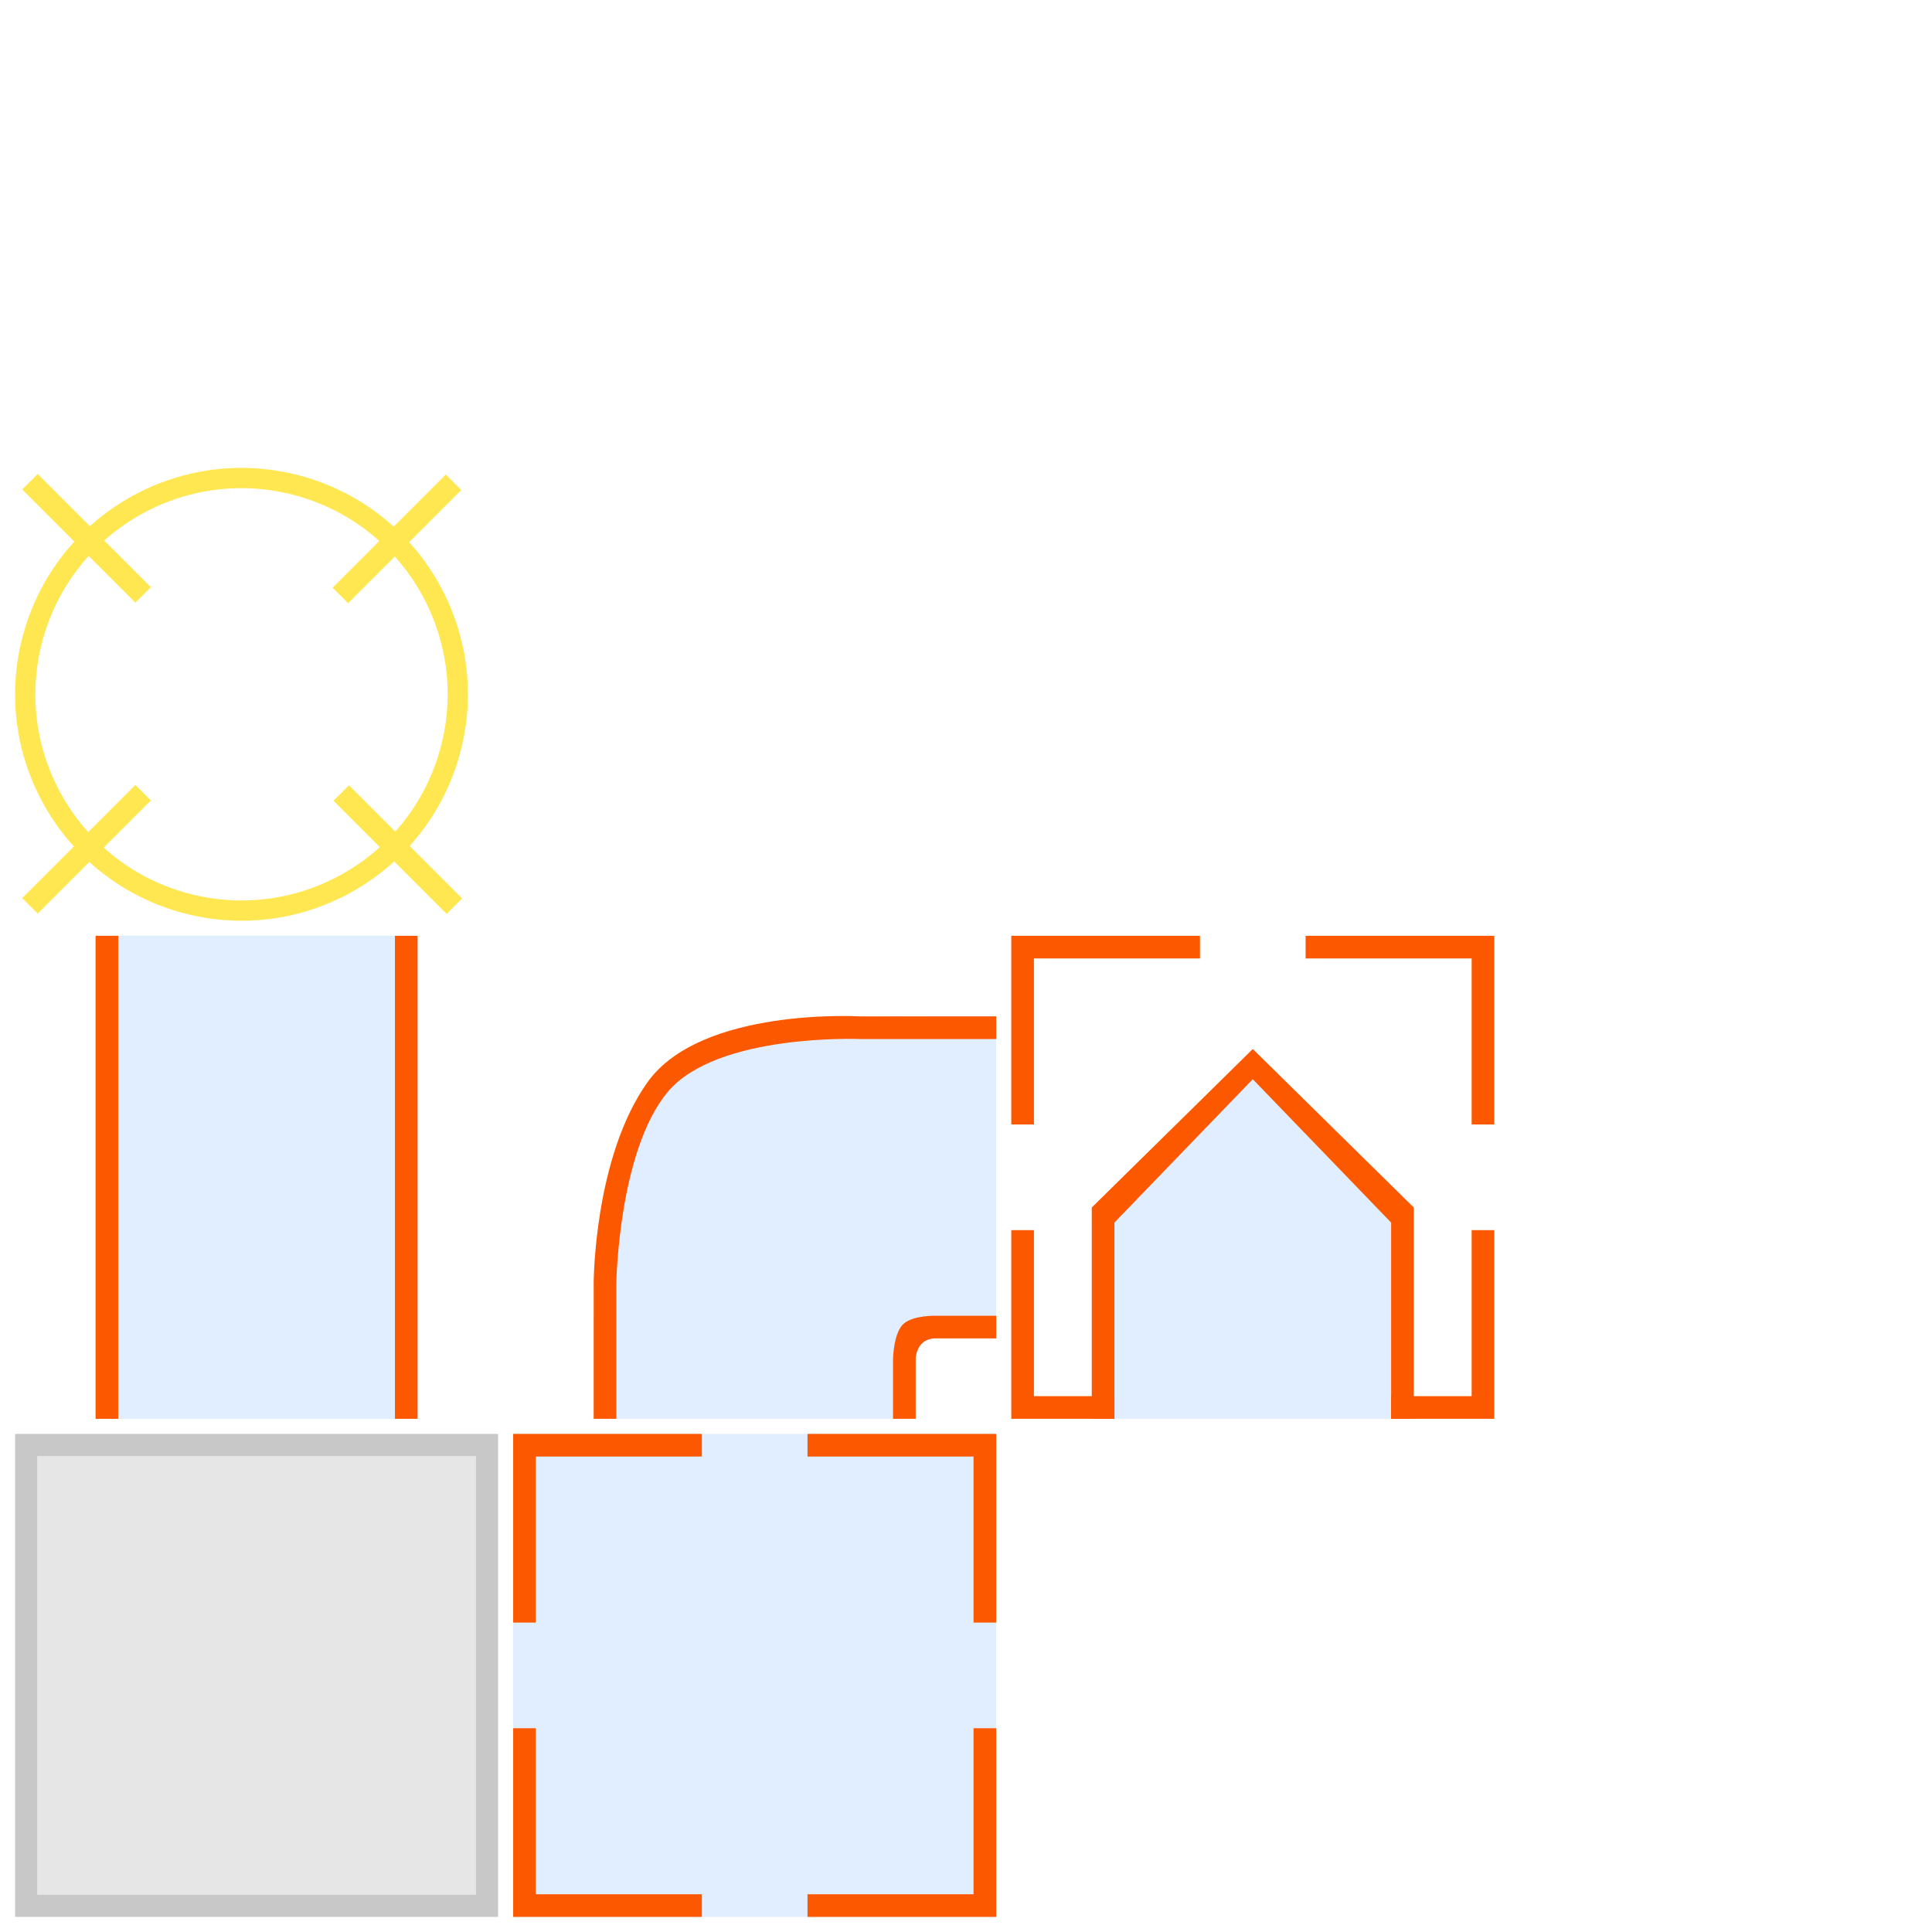
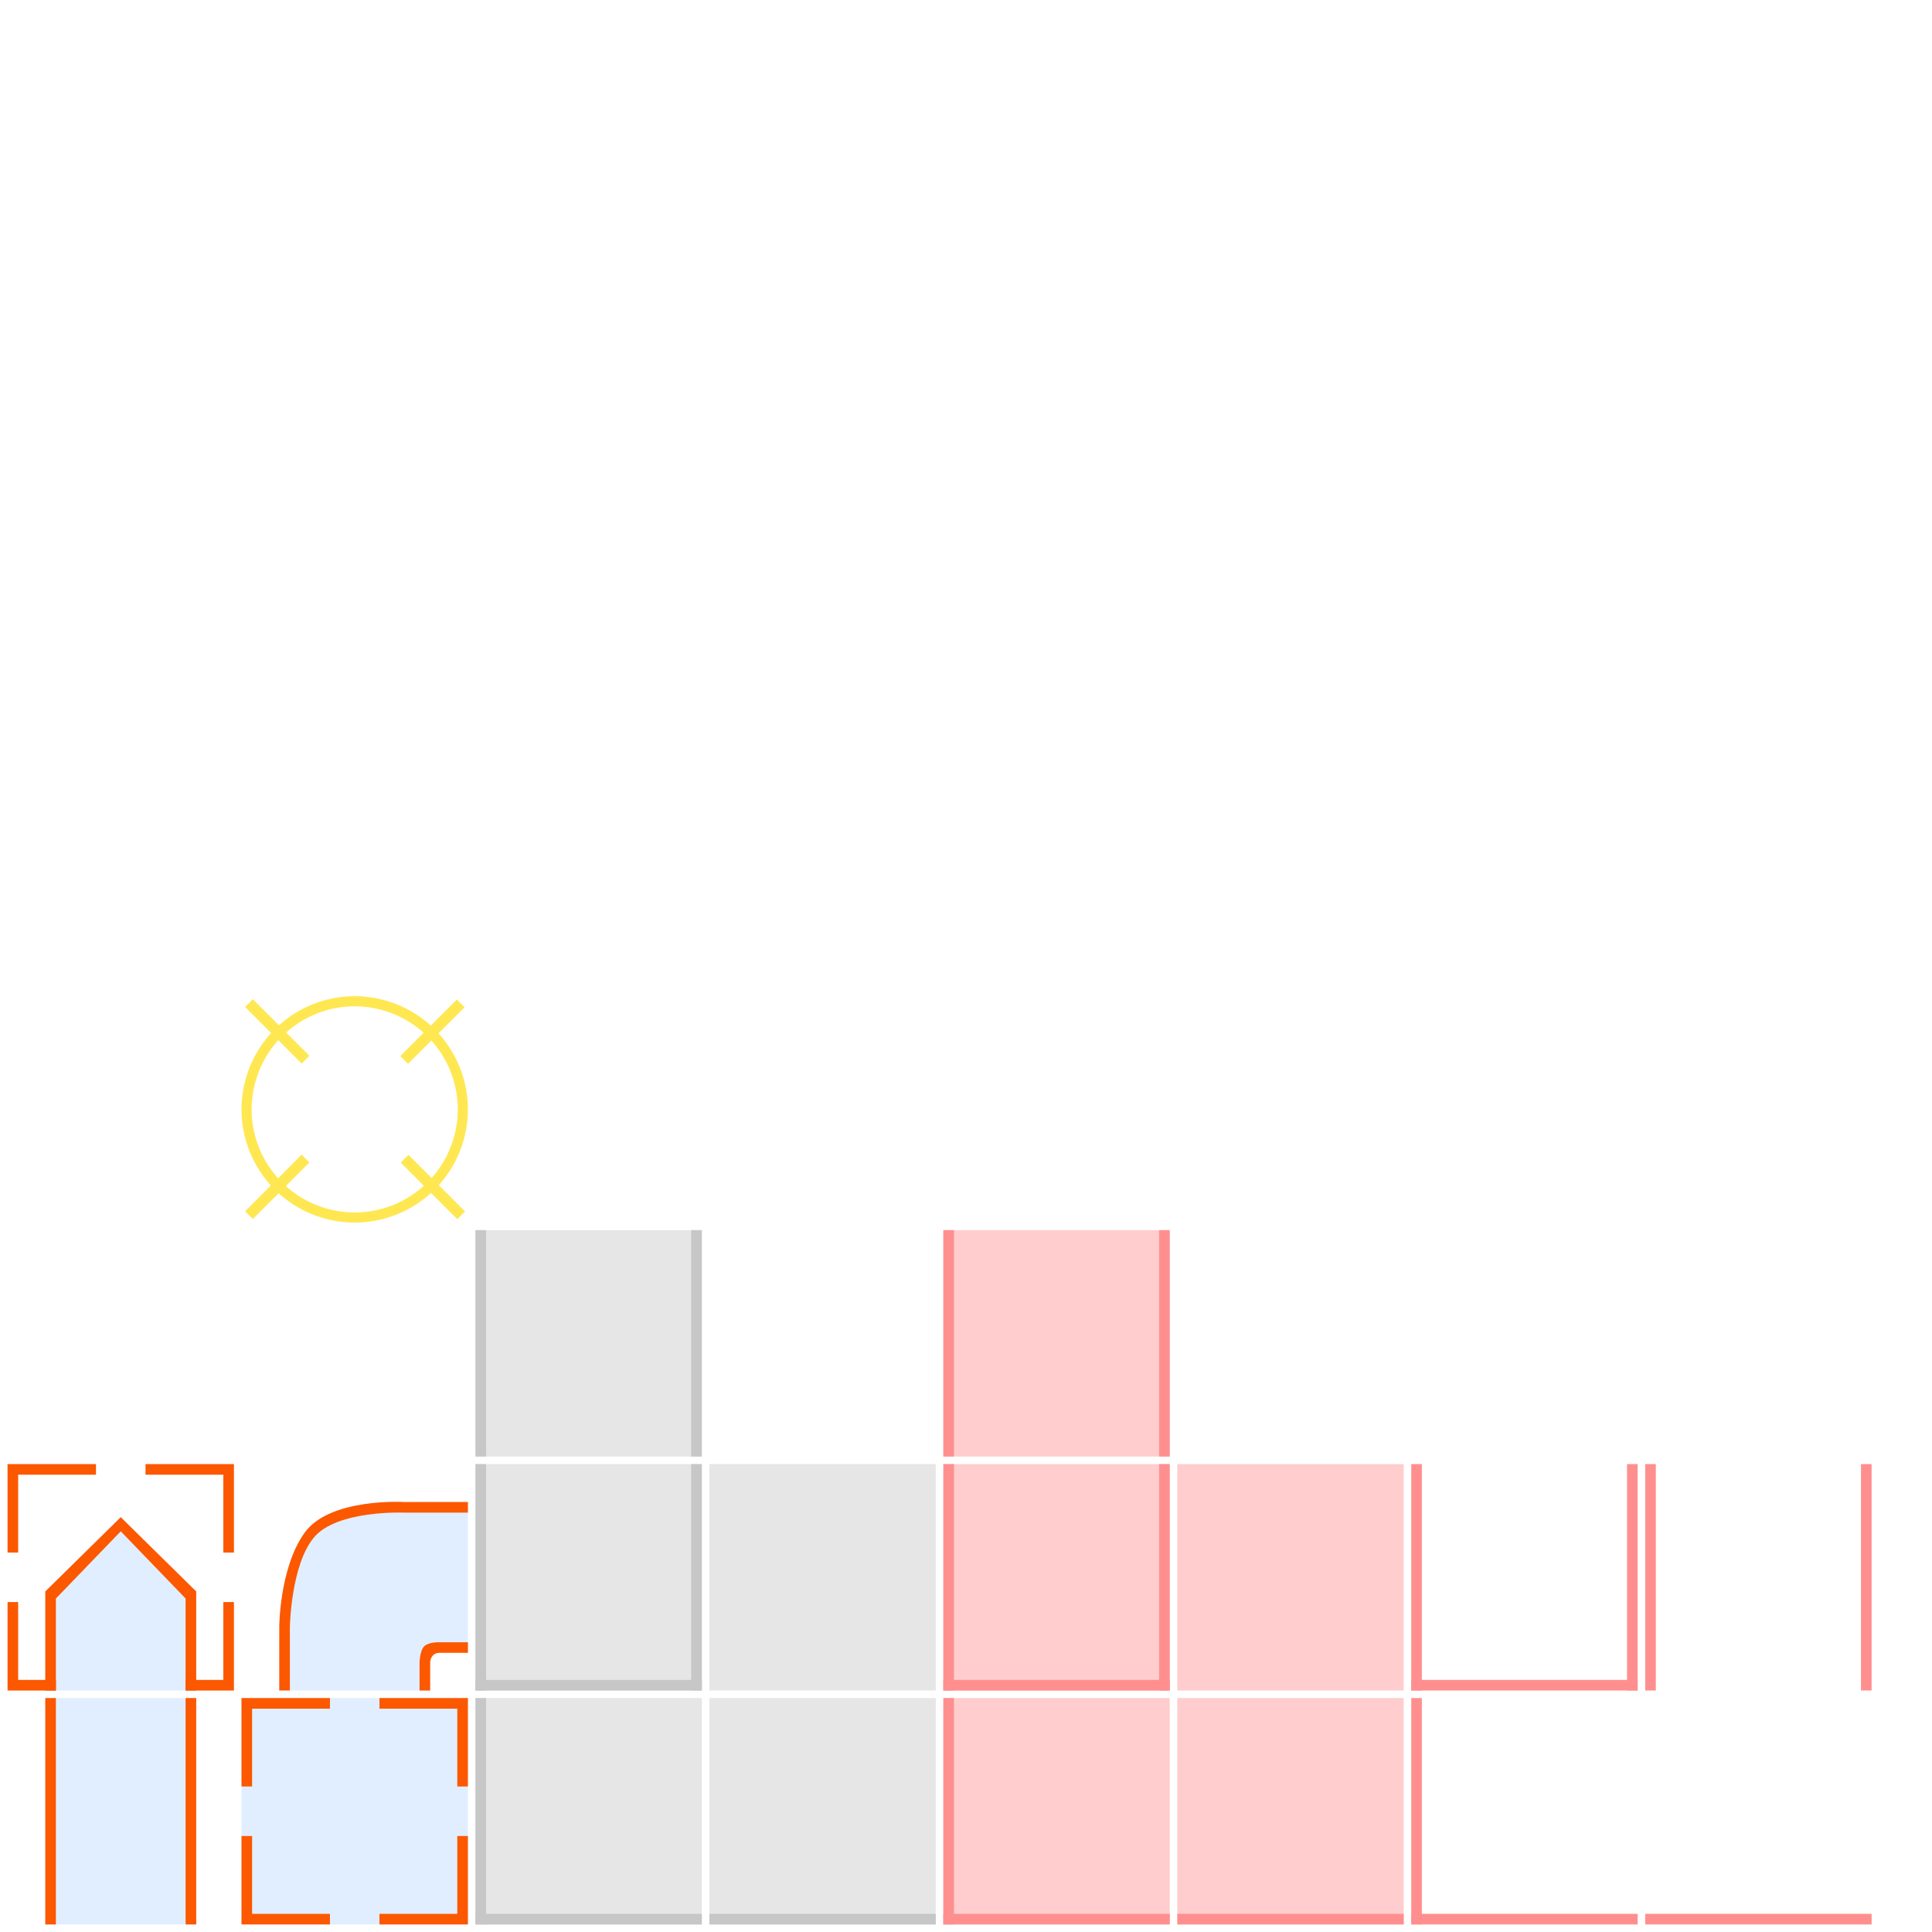
- <svg xmlns="http://www.w3.org/2000/svg" width="256" height="256" viewBox="0 0 256 256" id="svg2" version="1.1">
+ <svg xmlns="http://www.w3.org/2000/svg" width="512" height="512" viewBox="0 0 512 512" id="svg2" version="1.1">
  <defs id="defs4" />
-   <g id="layer2">
-     <rect style="fill:#4997ff;fill-opacity:0.161;fill-rule:evenodd;stroke:none;stroke-width:3.1;stroke-linecap:butt;stroke-linejoin:round;stroke-miterlimit:4;stroke-dasharray:none;stroke-dashoffset:0;stroke-opacity:1" id="rect4188-8" width="64" height="64" x="68" y="190" />
+   <g id="layer2" transform="translate(0,256)">
+     <rect style="fill:#4997ff;fill-opacity:0.161;fill-rule:evenodd;stroke:none;stroke-width:3.1;stroke-linecap:butt;stroke-linejoin:round;stroke-miterlimit:4;stroke-dasharray:none;stroke-dashoffset:0;stroke-opacity:1" id="rect4188-8" width="60" height="60" x="64" y="194" />
  </g>
-   <g id="layer1" transform="translate(0,-796.3622)">
-     <rect style="fill:#969696;fill-opacity:0.235;fill-rule:evenodd;stroke:#c8c8c8;stroke-width:2.931;stroke-linecap:butt;stroke-linejoin:miter;stroke-miterlimit:4;stroke-dasharray:none;stroke-dashoffset:0;stroke-opacity:1" id="rect3336" width="61.069" height="61.069" x="3.465" y="987.828" />
-     <g transform="matrix(0.5,0,0,0.5,68,424.1811)" id="layer1-4">
+   <g id="layer1" transform="translate(0,-540.3622)">
+     <g transform="matrix(0.46875,0,0,0.46875,64,463.3174)" id="layer1-4">
      <path id="path4145" d="m 0,1174.362 6,0 0,-44 44,0 0,-6 -50,0 z" style="fill:#fc5800;fill-opacity:1;fill-rule:evenodd;stroke:none;stroke-width:1px;stroke-linecap:butt;stroke-linejoin:miter;stroke-opacity:1" />
      <path id="path4145-2" d="m 128,1202.362 -6,0 0,44 -44,0 0,6 50,0 z" style="fill:#fc5800;fill-opacity:1;fill-rule:evenodd;stroke:none;stroke-width:1px;stroke-linecap:butt;stroke-linejoin:miter;stroke-opacity:1" />
      <path id="path4145-6" d="m 78,1124.362 0,6 44,0 0,44 6,0 0,-50 z" style="fill:#fc5800;fill-opacity:1;fill-rule:evenodd;stroke:none;stroke-width:1px;stroke-linecap:butt;stroke-linejoin:miter;stroke-opacity:1" />
      <path id="path4145-2-0" d="m 50,1252.362 0,-6 -44,0 0,-44 -6,0 0,50 z" style="fill:#fc5800;fill-opacity:1;fill-rule:evenodd;stroke:none;stroke-width:1px;stroke-linecap:butt;stroke-linejoin:miter;stroke-opacity:1" />
    </g>
-     <path style="fill:#4997ff;fill-opacity:0.161;fill-rule:evenodd;stroke:none;stroke-width:1px;stroke-linecap:butt;stroke-linejoin:miter;stroke-opacity:1" d="m 12.666,920.362 0,64 42.667,0 0,-64 z" id="path4181" />
-     <path style="fill:#fc5800;fill-opacity:1;fill-rule:evenodd;stroke:none;stroke-width:1px;stroke-linecap:butt;stroke-linejoin:miter;stroke-opacity:1" d="m 12.666,920.362 0,64 3,0 0,-64 z" id="path4181-0" />
-     <path style="fill:#fc5800;fill-opacity:1;fill-rule:evenodd;stroke:none;stroke-width:1px;stroke-linecap:butt;stroke-linejoin:miter;stroke-opacity:1" d="m 52.333,920.362 0,64 3,0 0,-64 z" id="path4181-0-5" />
-     <path style="fill:#4997ff;fill-opacity:0.161;fill-rule:evenodd;stroke:none;stroke-width:1px;stroke-linecap:butt;stroke-linejoin:miter;stroke-opacity:1" d="m 123.998,931.04 c 0,0 -27.962,-1.031 -36.916,7.801 -9.074,8.951 -8.416,37.301 -8.416,37.301 l 0,8.219 42.666,0 c 0.01,-2.91 -0.969,-7.871 0.526,-10.134 2.635,-1.795 6.87,-0.52 10.14,-0.52 l 0,-42.668 z" id="path4181-5" />
-     <path id="path4181-0-53-9" style="fill:#fc5800;fill-opacity:1;fill-rule:evenodd;stroke:none;stroke-width:1px;stroke-linecap:butt;stroke-linejoin:miter;stroke-opacity:1" d="m 132,931.041 0,3 -18,0 c 0,0 -19.025,-0.798 -25.542,7.035 -6.517,7.833 -6.792,25.285 -6.792,25.285 l 0,18 -3,0 0,-18 c 0,0 0.021,-16.669 7.156,-26.629 C 92.958,929.773 114,931.041 114,931.041 Z" />
-     <path style="fill:#fc5800;fill-opacity:1;fill-rule:evenodd;stroke:none;stroke-width:1px;stroke-linecap:butt;stroke-linejoin:miter;stroke-opacity:1" d="m 121.334,984.362 -3,0 -0.001,-8 c 0,0 0.076,-3.447 1.405,-4.6 C 121.067,970.61 124,970.708 124,970.708 l 8,0 0,3 -8,0 c 0,0 -1.092,-0.087 -1.864,0.702 -0.772,0.789 -0.802,1.952 -0.802,1.952 z" id="path4323" />
-     <path style="fill:#4997ff;fill-opacity:0.161;fill-rule:evenodd;stroke:none;stroke-width:1px;stroke-linecap:butt;stroke-linejoin:miter;stroke-opacity:1" d="m 144.666,958.362 0,26 42.667,0 0,-26 -21.51,-20.329 z" id="path4181-01" />
-     <path id="path4181-0-5-5" style="fill:#fc5800;fill-opacity:1;fill-rule:evenodd;stroke:none;stroke-width:1px;stroke-linecap:butt;stroke-linejoin:miter;stroke-opacity:1" d="m 187.333,956.362 0,28 -3,0 1.5e-4,-26 -18.333,-19 -18.334,19 0,26 -3,0 0,-28 21.334,-21 z" />
-     <path id="path4145-29" d="m 134,945.362 3,0 0,-22 22,0 0,-3 -25,0 z" style="fill:#fc5800;fill-opacity:1;fill-rule:evenodd;stroke:none;stroke-width:1px;stroke-linecap:butt;stroke-linejoin:miter;stroke-opacity:1" />
-     <path id="path4145-2-06" d="m 198,959.362 -3,0 0,22 -10.667,0 0,3 13.667,0 z" style="fill:#fc5800;fill-opacity:1;fill-rule:evenodd;stroke:none;stroke-width:1px;stroke-linecap:butt;stroke-linejoin:miter;stroke-opacity:1" />
-     <path id="path4145-6-1" d="m 173,920.362 0,3 22,0 0,22 3,0 0,-25 z" style="fill:#fc5800;fill-opacity:1;fill-rule:evenodd;stroke:none;stroke-width:1px;stroke-linecap:butt;stroke-linejoin:miter;stroke-opacity:1" />
-     <path id="path4145-2-0-5" d="m 147.666,984.362 0,-3 -10.666,0 0,-22 -3,0 0,25 z" style="fill:#fc5800;fill-opacity:1;fill-rule:evenodd;stroke:none;stroke-width:1px;stroke-linecap:butt;stroke-linejoin:miter;stroke-opacity:1" />
-     <circle style="fill:none;fill-opacity:0.588;fill-rule:evenodd;stroke:#ffe751;stroke-width:2.686;stroke-linecap:butt;stroke-linejoin:round;stroke-miterlimit:4;stroke-dasharray:none;stroke-dashoffset:0;stroke-opacity:1" id="path4151" cx="260.835" cy="849.81" r="28.652" transform="matrix(0.9659258,0.258819,-0.258819,0.9659258,0,0)" />
-     <path style="fill:none;fill-opacity:1;fill-rule:evenodd;stroke:#ffe751;stroke-width:2.906;stroke-linecap:butt;stroke-linejoin:miter;stroke-miterlimit:4;stroke-dasharray:none;stroke-opacity:1" d="M 3.97,916.392 18.967,901.395" id="path4153" />
-     <path style="fill:none;fill-opacity:1;fill-rule:evenodd;stroke:#ffe751;stroke-width:2.906;stroke-linecap:butt;stroke-linejoin:miter;stroke-miterlimit:4;stroke-dasharray:none;stroke-opacity:1" d="m 3.97,860.195 14.997,14.998" id="path4153-7" />
-     <path style="fill:none;fill-opacity:1;fill-rule:evenodd;stroke:#ffe751;stroke-width:2.906;stroke-linecap:butt;stroke-linejoin:miter;stroke-miterlimit:4;stroke-dasharray:none;stroke-opacity:1" d="M 60.096,860.266 45.098,875.264" id="path4153-1" />
-     <path style="fill:none;fill-opacity:1;fill-rule:evenodd;stroke:#ffe751;stroke-width:2.906;stroke-linecap:butt;stroke-linejoin:miter;stroke-miterlimit:4;stroke-dasharray:none;stroke-opacity:1" d="M 60.213,916.438 45.215,901.441" id="path4153-7-1" />
+     <path style="fill:#4997ff;fill-opacity:0.161;fill-rule:evenodd;stroke:none;stroke-width:1px;stroke-linecap:butt;stroke-linejoin:miter;stroke-opacity:1" d="m 12,990.362 0,60 40,0 0,-60 z" id="path4181" />
+     <path style="fill:#fc5800;fill-opacity:1;fill-rule:evenodd;stroke:none;stroke-width:1px;stroke-linecap:butt;stroke-linejoin:miter;stroke-opacity:1" d="m 12,990.362 0,60 2.812,0 0,-60 z" id="path4181-0" />
+     <path style="fill:#fc5800;fill-opacity:1;fill-rule:evenodd;stroke:none;stroke-width:1px;stroke-linecap:butt;stroke-linejoin:miter;stroke-opacity:1" d="m 49.188,990.362 0,60 2.812,0 0,-60 z" id="path4181-0-5" />
+     <path style="fill:#4997ff;fill-opacity:0.161;fill-rule:evenodd;stroke:none;stroke-width:1px;stroke-linecap:butt;stroke-linejoin:miter;stroke-opacity:1" d="m 116.5,938.41 c 0,0 -26.209,-0.966 -34.601,7.308 -8.505,8.386 -7.888,34.944 -7.888,34.944 l 0,7.7 39.991,0 c 0.009,-2.726 -0.908,-7.373 0.493,-9.493 2.47,-1.681 6.439,-0.488 9.504,-0.488 l 0,-39.971 z" id="path4181-5" />
+     <path id="path4181-0-53-9" style="fill:#fc5800;fill-opacity:1;fill-rule:evenodd;stroke:none;stroke-width:1px;stroke-linecap:butt;stroke-linejoin:miter;stroke-opacity:1" d="m 124,938.411 0,2.81 -16.871,0 c 0,0 -17.832,-0.747 -23.941,6.591 -6.108,7.338 -6.366,23.687 -6.366,23.687 l 0,16.862 -2.812,0 0,-16.862 c 0,0 0.02,-15.616 6.708,-24.946 6.688,-9.33 26.411,-8.143 26.411,-8.143 z" />
+     <path style="fill:#fc5800;fill-opacity:1;fill-rule:evenodd;stroke:none;stroke-width:1px;stroke-linecap:butt;stroke-linejoin:miter;stroke-opacity:1" d="m 114.003,988.362 -2.812,0 -9.3e-4,-7.494 c 0,0 0.071,-3.229 1.317,-4.309 1.246,-1.08 3.995,-0.988 3.995,-0.988 l 7.498,0 0,2.81 -7.498,0 c 0,0 -1.024,-0.082 -1.747,0.658 -0.723,0.739 -0.751,1.829 -0.751,1.829 z" id="path4323" />
+     <path style="fill:#4997ff;fill-opacity:0.161;fill-rule:evenodd;stroke:none;stroke-width:1px;stroke-linecap:butt;stroke-linejoin:miter;stroke-opacity:1" d="m 11.999,963.987 0,24.375 40,0 0,-24.375 -20.166,-19.059 z" id="path4181-01" />
+     <path id="path4181-0-5-5" style="fill:#fc5800;fill-opacity:1;fill-rule:evenodd;stroke:none;stroke-width:1px;stroke-linecap:butt;stroke-linejoin:miter;stroke-opacity:1" d="m 52,962.112 0,26.25 -2.813,0 1.4e-4,-24.375 L 32,946.175 l -17.188,17.812 0,24.375 -2.812,0 0,-26.25 L 32,942.425 Z" />
+     <path id="path4145-29" d="m 2,951.8 2.812,0 0,-20.625 20.625,0 0,-2.812 -23.438,0 z" style="fill:#fc5800;fill-opacity:1;fill-rule:evenodd;stroke:none;stroke-width:1px;stroke-linecap:butt;stroke-linejoin:miter;stroke-opacity:1" />
+     <path id="path4145-2-06" d="m 62,964.925 -2.812,0 0,20.625 -10,0 0,2.812 12.813,0 z" style="fill:#fc5800;fill-opacity:1;fill-rule:evenodd;stroke:none;stroke-width:1px;stroke-linecap:butt;stroke-linejoin:miter;stroke-opacity:1" />
+     <path id="path4145-6-1" d="m 38.562,928.362 0,2.812 20.625,0 0,20.625 2.812,0 0,-23.438 z" style="fill:#fc5800;fill-opacity:1;fill-rule:evenodd;stroke:none;stroke-width:1px;stroke-linecap:butt;stroke-linejoin:miter;stroke-opacity:1" />
+     <path id="path4145-2-0-5" d="m 14.812,988.362 0,-2.812 -9.999,0 0,-20.625 -2.812,0 0,23.438 z" style="fill:#fc5800;fill-opacity:1;fill-rule:evenodd;stroke:none;stroke-width:1px;stroke-linecap:butt;stroke-linejoin:miter;stroke-opacity:1" />
+     <circle style="fill:none;fill-opacity:0.588;fill-rule:evenodd;stroke:#ffe751;stroke-width:2.686;stroke-linecap:butt;stroke-linejoin:round;stroke-miterlimit:4;stroke-dasharray:none;stroke-dashoffset:0;stroke-opacity:1" id="path4151" cx="306.746" cy="781.603" transform="matrix(0.9659258,0.258819,-0.258819,0.9659258,0,0)" r="28.652" />
+     <path style="fill:none;fill-opacity:1;fill-rule:evenodd;stroke:#ffe751;stroke-width:2.906;stroke-linecap:butt;stroke-linejoin:miter;stroke-miterlimit:4;stroke-dasharray:none;stroke-opacity:1" d="M 65.97,862.392 80.967,847.395" id="path4153" />
+     <path style="fill:none;fill-opacity:1;fill-rule:evenodd;stroke:#ffe751;stroke-width:2.906;stroke-linecap:butt;stroke-linejoin:miter;stroke-miterlimit:4;stroke-dasharray:none;stroke-opacity:1" d="m 65.97,806.195 14.997,14.998" id="path4153-7" />
+     <path style="fill:none;fill-opacity:1;fill-rule:evenodd;stroke:#ffe751;stroke-width:2.906;stroke-linecap:butt;stroke-linejoin:miter;stroke-miterlimit:4;stroke-dasharray:none;stroke-opacity:1" d="m 122.096,806.266 -14.997,14.997" id="path4153-1" />
+     <path style="fill:none;fill-opacity:1;fill-rule:evenodd;stroke:#ffe751;stroke-width:2.906;stroke-linecap:butt;stroke-linejoin:miter;stroke-miterlimit:4;stroke-dasharray:none;stroke-opacity:1" d="M 122.213,862.438 107.215,847.441" id="path4153-7-1" />
+     <rect style="fill:#969696;fill-opacity:0.235;fill-rule:evenodd;stroke:none;stroke-width:2.931;stroke-linecap:butt;stroke-linejoin:miter;stroke-miterlimit:4;stroke-dasharray:none;stroke-dashoffset:0;stroke-opacity:1" id="rect3336-0" width="60" height="60" x="126" y="990.362" />
+     <rect style="fill:#969696;fill-opacity:0.235;fill-rule:evenodd;stroke:none;stroke-width:2.931;stroke-linecap:butt;stroke-linejoin:miter;stroke-miterlimit:4;stroke-dasharray:none;stroke-dashoffset:0;stroke-opacity:1" id="rect3336-0-7" width="60" height="60" x="188" y="990.362" />
+     <path style="fill:#c7c7c7;fill-opacity:1;fill-rule:evenodd;stroke:none;stroke-width:1px;stroke-linecap:butt;stroke-linejoin:miter;stroke-opacity:1" d="m 126,990.362 0,60 2.812,0 0,-60 z" id="path4181-0-5-7" />
+     <path style="fill:#c7c7c7;fill-opacity:1;fill-rule:evenodd;stroke:none;stroke-width:1px;stroke-linecap:butt;stroke-linejoin:miter;stroke-opacity:1" d="m 186,1047.55 -60,0 0,2.812 60,0 z" id="path4181-0-5-7-3" />
+     <path style="fill:#c7c7c7;fill-opacity:1;fill-rule:evenodd;stroke:none;stroke-width:1px;stroke-linecap:butt;stroke-linejoin:miter;stroke-opacity:1" d="m 248,1047.55 -60,0 0,2.812 60,0 z" id="path4181-0-5-7-3-3" />
+     <rect style="fill:#969696;fill-opacity:0.235;fill-rule:evenodd;stroke:none;stroke-width:2.931;stroke-linecap:butt;stroke-linejoin:miter;stroke-miterlimit:4;stroke-dasharray:none;stroke-dashoffset:0;stroke-opacity:1" id="rect3336-0-8" width="60" height="60" x="126" y="928.362" />
+     <path style="fill:#c7c7c7;fill-opacity:1;fill-rule:evenodd;stroke:none;stroke-width:1px;stroke-linecap:butt;stroke-linejoin:miter;stroke-opacity:1" d="m 126,928.362 0,60 2.812,0 0,-60 z" id="path4181-0-5-7-9" />
+     <path style="fill:#c7c7c7;fill-opacity:1;fill-rule:evenodd;stroke:none;stroke-width:1px;stroke-linecap:butt;stroke-linejoin:miter;stroke-opacity:1" d="m 186,985.55 -60,0 0,2.812 60,0 z" id="path4181-0-5-7-3-5" />
+     <path style="fill:#c7c7c7;fill-opacity:1;fill-rule:evenodd;stroke:none;stroke-width:1px;stroke-linecap:butt;stroke-linejoin:miter;stroke-opacity:1" d="m 183.18,928.362 0,60 2.812,0 0,-60 z" id="path4181-0-5-7-9-5" />
+     <rect style="fill:#969696;fill-opacity:0.235;fill-rule:evenodd;stroke:none;stroke-width:2.931;stroke-linecap:butt;stroke-linejoin:miter;stroke-miterlimit:4;stroke-dasharray:none;stroke-dashoffset:0;stroke-opacity:1" id="rect3336-0-7-5" width="60" height="60" x="188" y="928.362" />
+     <rect style="fill:#ff2d2d;fill-opacity:0.235;fill-rule:evenodd;stroke:none;stroke-width:2.931;stroke-linecap:butt;stroke-linejoin:miter;stroke-miterlimit:4;stroke-dasharray:none;stroke-dashoffset:0;stroke-opacity:1" id="rect3336-0-70" width="60" height="60" x="250" y="990.362" />
+     <rect style="fill:#ff2d2d;fill-opacity:0.235;fill-rule:evenodd;stroke:none;stroke-width:2.931;stroke-linecap:butt;stroke-linejoin:miter;stroke-miterlimit:4;stroke-dasharray:none;stroke-dashoffset:0;stroke-opacity:1" id="rect3336-0-7-2" width="60" height="60" x="312" y="990.362" />
+     <path style="fill:#ff8f8f;fill-opacity:1;fill-rule:evenodd;stroke:none;stroke-width:1px;stroke-linecap:butt;stroke-linejoin:miter;stroke-opacity:1" d="m 250,990.362 0,60 2.812,0 0,-60 z" id="path4181-0-5-7-1" />
+     <path style="fill:#ff8f8f;fill-opacity:1;fill-rule:evenodd;stroke:none;stroke-width:1px;stroke-linecap:butt;stroke-linejoin:miter;stroke-opacity:1" d="m 310,1047.55 -60,0 0,2.812 60,0 z" id="path4181-0-5-7-3-39" />
+     <path style="fill:#ff8f8f;fill-opacity:1;fill-rule:evenodd;stroke:none;stroke-width:1px;stroke-linecap:butt;stroke-linejoin:miter;stroke-opacity:1" d="m 372,1047.55 -60,0 0,2.812 60,0 z" id="path4181-0-5-7-3-3-5" />
+     <rect style="fill:#ff2d2d;fill-opacity:0.235;fill-rule:evenodd;stroke:none;stroke-width:2.931;stroke-linecap:butt;stroke-linejoin:miter;stroke-miterlimit:4;stroke-dasharray:none;stroke-dashoffset:0;stroke-opacity:1" id="rect3336-0-8-1" width="60" height="60" x="250" y="928.362" />
+     <path style="fill:#ff8f8f;fill-opacity:1;fill-rule:evenodd;stroke:none;stroke-width:1px;stroke-linecap:butt;stroke-linejoin:miter;stroke-opacity:1" d="m 250,928.362 0,60 2.812,0 0,-60 z" id="path4181-0-5-7-9-7" />
+     <path style="fill:#ff8f8f;fill-opacity:1;fill-rule:evenodd;stroke:none;stroke-width:1px;stroke-linecap:butt;stroke-linejoin:miter;stroke-opacity:1" d="m 310,985.55 -60,0 0,2.812 60,0 z" id="path4181-0-5-7-3-5-2" />
+     <path style="fill:#ff8f8f;fill-opacity:1;fill-rule:evenodd;stroke:none;stroke-width:1px;stroke-linecap:butt;stroke-linejoin:miter;stroke-opacity:1" d="m 307.18,928.362 0,60 2.812,0 0,-60 z" id="path4181-0-5-7-9-5-0" />
+     <rect style="fill:#ff2d2d;fill-opacity:0.235;fill-rule:evenodd;stroke:none;stroke-width:2.931;stroke-linecap:butt;stroke-linejoin:miter;stroke-miterlimit:4;stroke-dasharray:none;stroke-dashoffset:0;stroke-opacity:1" id="rect3336-0-7-5-5" width="60" height="60" x="312" y="928.362" />
+     <path style="fill:#ff8f8f;fill-opacity:1;fill-rule:evenodd;stroke:none;stroke-width:1px;stroke-linecap:butt;stroke-linejoin:miter;stroke-opacity:1" d="m 374,990.362 0,60 2.812,0 0,-60 z" id="path4181-0-5-7-1-9" />
+     <path style="fill:#ff8f8f;fill-opacity:1;fill-rule:evenodd;stroke:none;stroke-width:1px;stroke-linecap:butt;stroke-linejoin:miter;stroke-opacity:1" d="m 434,1047.55 -60,0 0,2.812 60,0 z" id="path4181-0-5-7-3-39-5" />
+     <path style="fill:#ff8f8f;fill-opacity:1;fill-rule:evenodd;stroke:none;stroke-width:1px;stroke-linecap:butt;stroke-linejoin:miter;stroke-opacity:1" d="m 496,1047.55 -60,0 0,2.812 60,0 z" id="path4181-0-5-7-3-3-5-5" />
+     <path style="fill:#ff8f8f;fill-opacity:1;fill-rule:evenodd;stroke:none;stroke-width:1px;stroke-linecap:butt;stroke-linejoin:miter;stroke-opacity:1" d="m 374,928.362 0,60 2.812,0 0,-60 z" id="path4181-0-5-7-9-7-7" />
+     <path style="fill:#ff8f8f;fill-opacity:1;fill-rule:evenodd;stroke:none;stroke-width:1px;stroke-linecap:butt;stroke-linejoin:miter;stroke-opacity:1" d="m 434,985.55 -60,0 0,2.812 60,0 z" id="path4181-0-5-7-3-5-2-6" />
+     <path style="fill:#ff8f8f;fill-opacity:1;fill-rule:evenodd;stroke:none;stroke-width:1px;stroke-linecap:butt;stroke-linejoin:miter;stroke-opacity:1" d="m 431.18,928.362 0,60 2.812,0 0,-60 z" id="path4181-0-5-7-9-5-0-9" />
+     <rect style="fill:#969696;fill-opacity:0.235;fill-rule:evenodd;stroke:none;stroke-width:2.931;stroke-linecap:butt;stroke-linejoin:miter;stroke-miterlimit:4;stroke-dasharray:none;stroke-dashoffset:0;stroke-opacity:1" id="rect3336-0-1" width="60" height="60" x="126" y="866.362" />
+     <path style="fill:#c7c7c7;fill-opacity:1;fill-rule:evenodd;stroke:none;stroke-width:1px;stroke-linecap:butt;stroke-linejoin:miter;stroke-opacity:1" d="m 126,866.362 0,60 2.812,0 0,-60 z" id="path4181-0-5-7-9-71" />
+     <path style="fill:#c7c7c7;fill-opacity:1;fill-rule:evenodd;stroke:none;stroke-width:1px;stroke-linecap:butt;stroke-linejoin:miter;stroke-opacity:1" d="m 183.18,866.362 0,60 2.812,0 0,-60 z" id="path4181-0-5-7-9-5-7" />
+     <rect style="fill:#ff2d2d;fill-opacity:0.235;fill-rule:evenodd;stroke:none;stroke-width:2.931;stroke-linecap:butt;stroke-linejoin:miter;stroke-miterlimit:4;stroke-dasharray:none;stroke-dashoffset:0;stroke-opacity:1" id="rect3336-0-8-1-3" width="60" height="60" x="250" y="866.362" />
+     <path style="fill:#ff8f8f;fill-opacity:1;fill-rule:evenodd;stroke:none;stroke-width:1px;stroke-linecap:butt;stroke-linejoin:miter;stroke-opacity:1" d="m 250,866.362 0,60 2.812,0 0,-60 z" id="path4181-0-5-7-9-7-6" />
+     <path style="fill:#ff8f8f;fill-opacity:1;fill-rule:evenodd;stroke:none;stroke-width:1px;stroke-linecap:butt;stroke-linejoin:miter;stroke-opacity:1" d="m 307.18,866.362 0,60 2.812,0 0,-60 z" id="path4181-0-5-7-9-5-0-5" />
+     <path style="fill:#ff8f8f;fill-opacity:1;fill-rule:evenodd;stroke:none;stroke-width:1px;stroke-linecap:butt;stroke-linejoin:miter;stroke-opacity:1" d="m 436,928.362 0,60 2.812,0 0,-60 z" id="path4181-0-5-7-9-7-7-9" />
+     <path style="fill:#ff8f8f;fill-opacity:1;fill-rule:evenodd;stroke:none;stroke-width:1px;stroke-linecap:butt;stroke-linejoin:miter;stroke-opacity:1" d="m 493.18,928.362 0,60 2.812,0 0,-60 z" id="path4181-0-5-7-9-5-0-9-7" />
  </g>
</svg>
